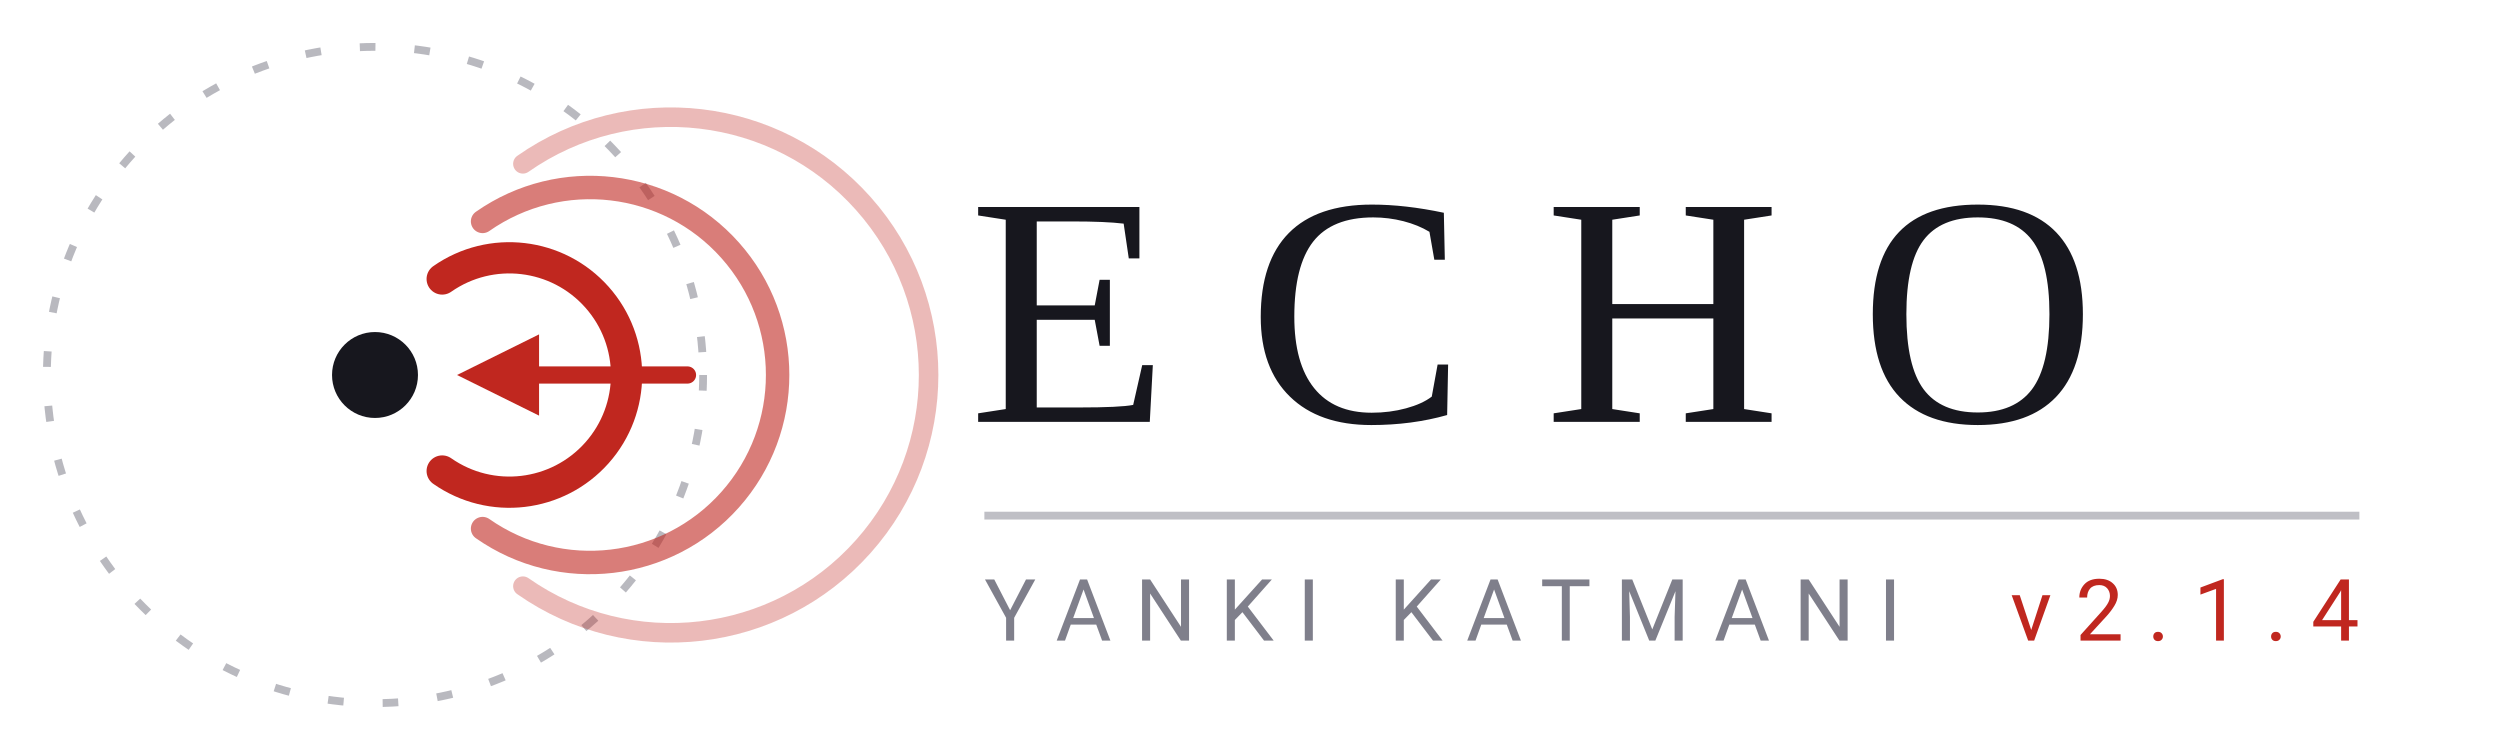
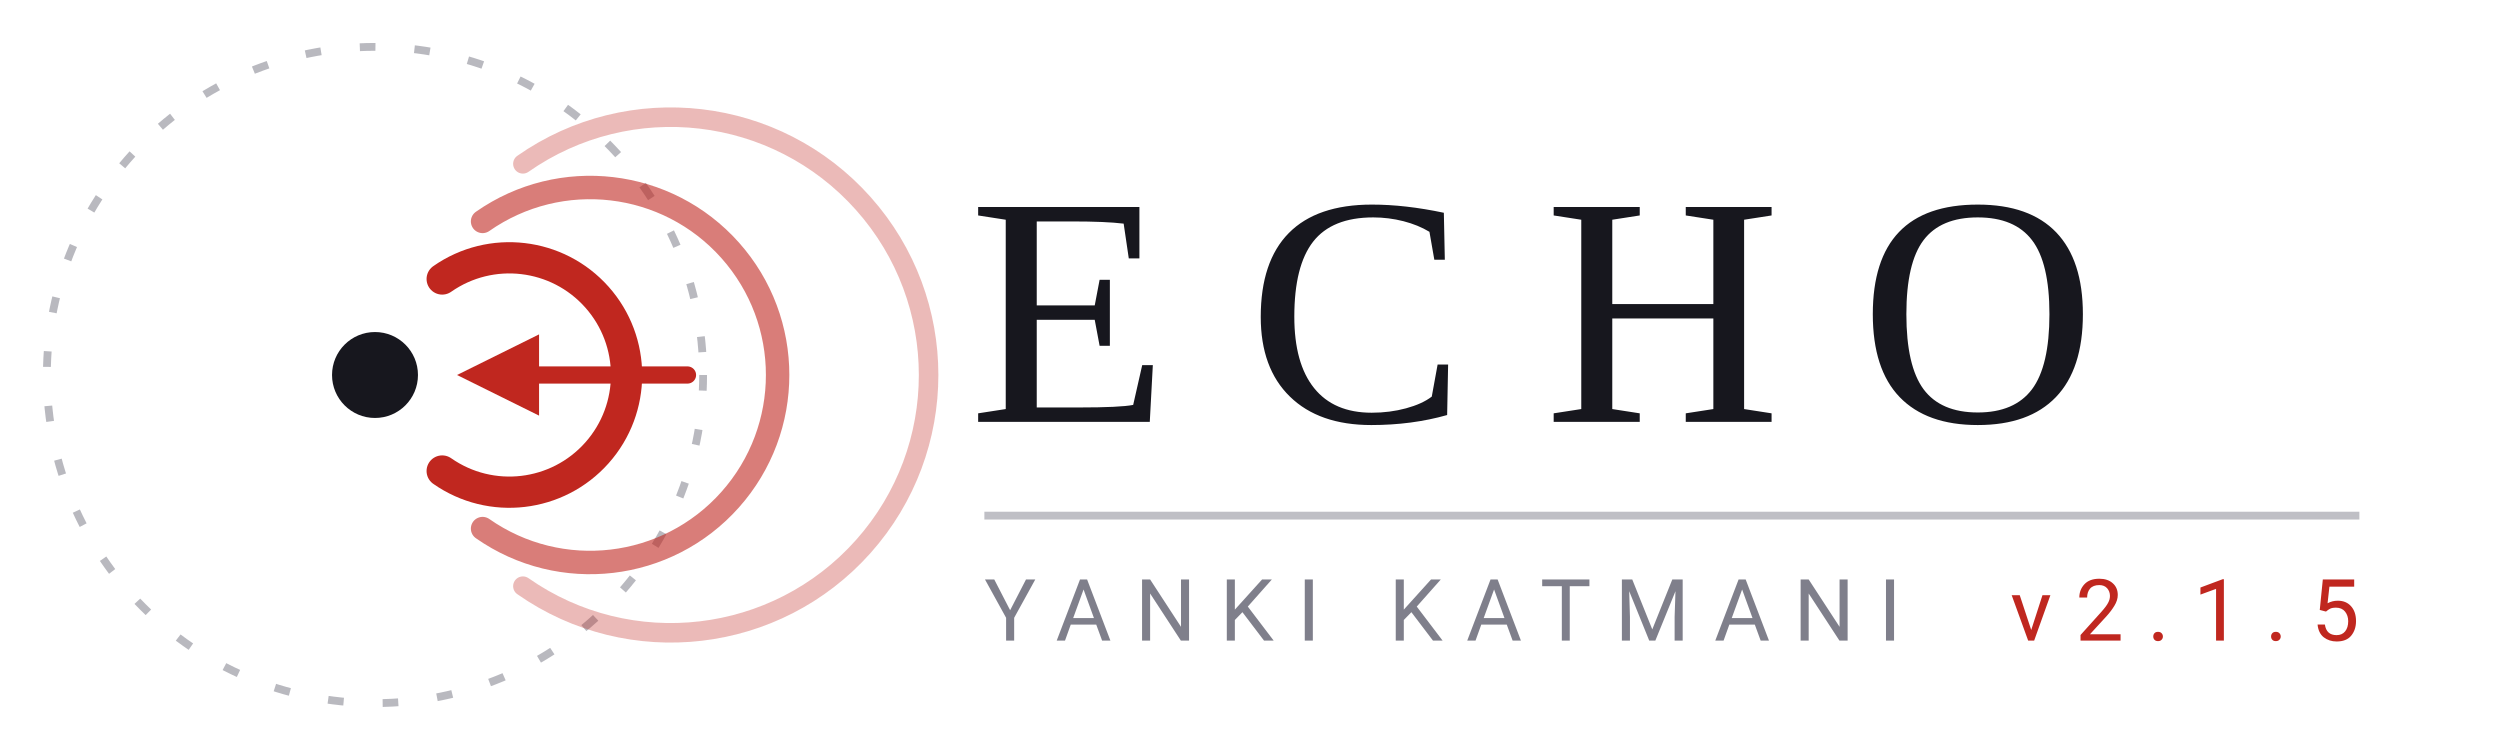
- <svg xmlns="http://www.w3.org/2000/svg" viewBox="0 0 320 96" width="320" height="96" role="img" aria-label="Echo Orkestra v2.1.4">
+ <svg xmlns="http://www.w3.org/2000/svg" viewBox="0 0 320 96" width="320" height="96" role="img" aria-label="Echo Orkestra v2.1.5">
  <style>
    .murekkep { fill: #17171e; }
    .sis { stroke: #7f7f8b; fill: none; }
    .vurgu { fill: #c0271f; }
    .vurgu-c { stroke: #c0271f; fill: none; }
    .soluk { fill: #7f7f8b; }
    @media (prefers-color-scheme: dark) {
      .murekkep { fill: #e8e6e3; }
      .vurgu { fill: #ff4438; }
      .vurgu-c { stroke: #ff4438; }
    }
    .ad { font-family: Georgia, "Times New Roman", serif; font-size: 42px;
          letter-spacing: 10px; }
    .alt { font-family: system-ui, -apple-system, "Segoe UI", Roboto,
           sans-serif; font-size: 11px; letter-spacing: 3px; }
  </style>
  <g>
    <circle class="sis" cx="48.0" cy="48.0" r="42.0" stroke-width="1" stroke-dasharray="2 5" opacity="0.55" />
    <path class="vurgu-c" d="M 66.93 75.03 A 33.00 33.00 0 1 0 66.93 20.97" stroke-width="2.5" stroke-linecap="round" opacity="0.32" />
    <path class="vurgu-c" d="M 61.77 67.66 A 24.00 24.00 0 1 0 61.77 28.34" stroke-width="3.0" stroke-linecap="round" opacity="0.6" />
    <path class="vurgu-c" d="M 56.60 60.29 A 15.00 15.00 0 1 0 56.60 35.71" stroke-width="4.0" stroke-linecap="round" opacity="1.0" />
    <path class="vurgu-c" d="M 88.00 48.0 L 69.00 48.0" stroke-width="2.2" stroke-linecap="round" />
    <path class="vurgu" d="M 58.50 48.0 L 69.00 42.80 L 69.00 53.20 Z" />
    <circle class="murekkep" cx="48.0" cy="48.0" r="5.5" />
  </g>
  <text class="ad murekkep" x="124" y="54">ECHO</text>
  <path class="sis" d="M 126 66 L 302 66" stroke-width="1" opacity="0.5" />
  <text class="alt soluk" x="126" y="82">YANKI KATMANI</text>
-   <text class="alt vurgu" x="302" y="82" text-anchor="end">v2.1.4</text>
+   <text class="alt vurgu" x="302" y="82" text-anchor="end">v2.1.5</text>
</svg>
